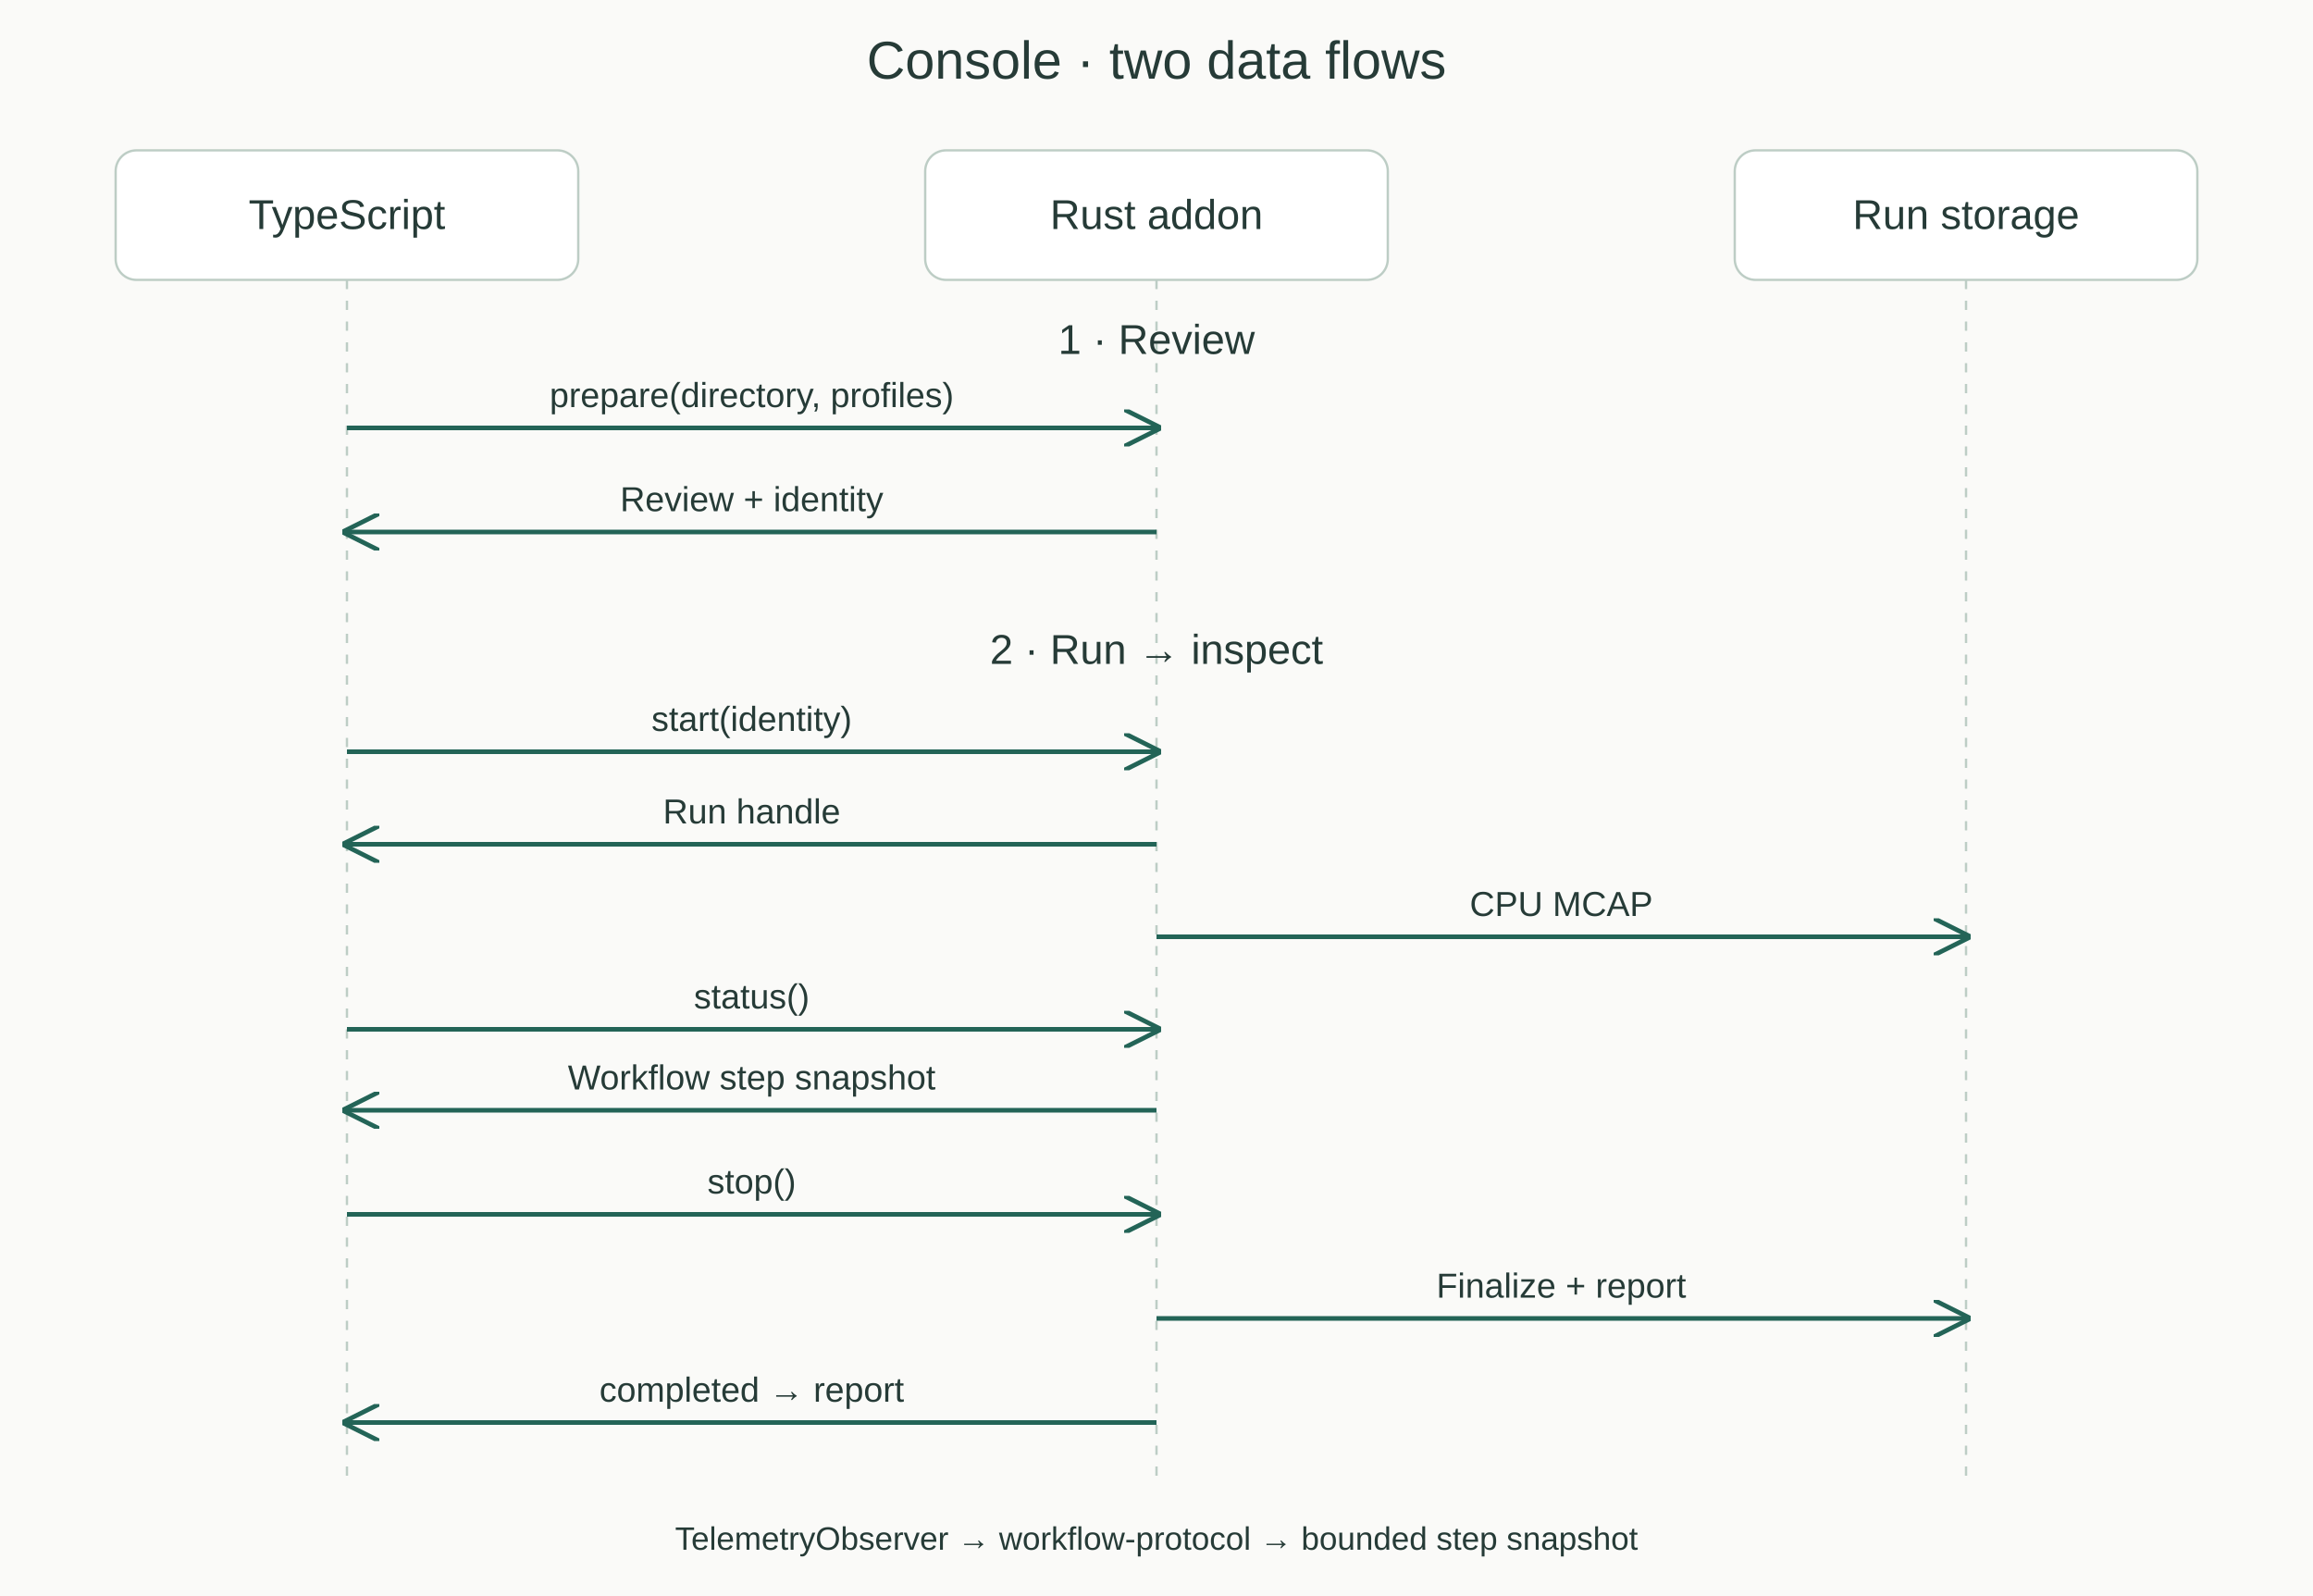
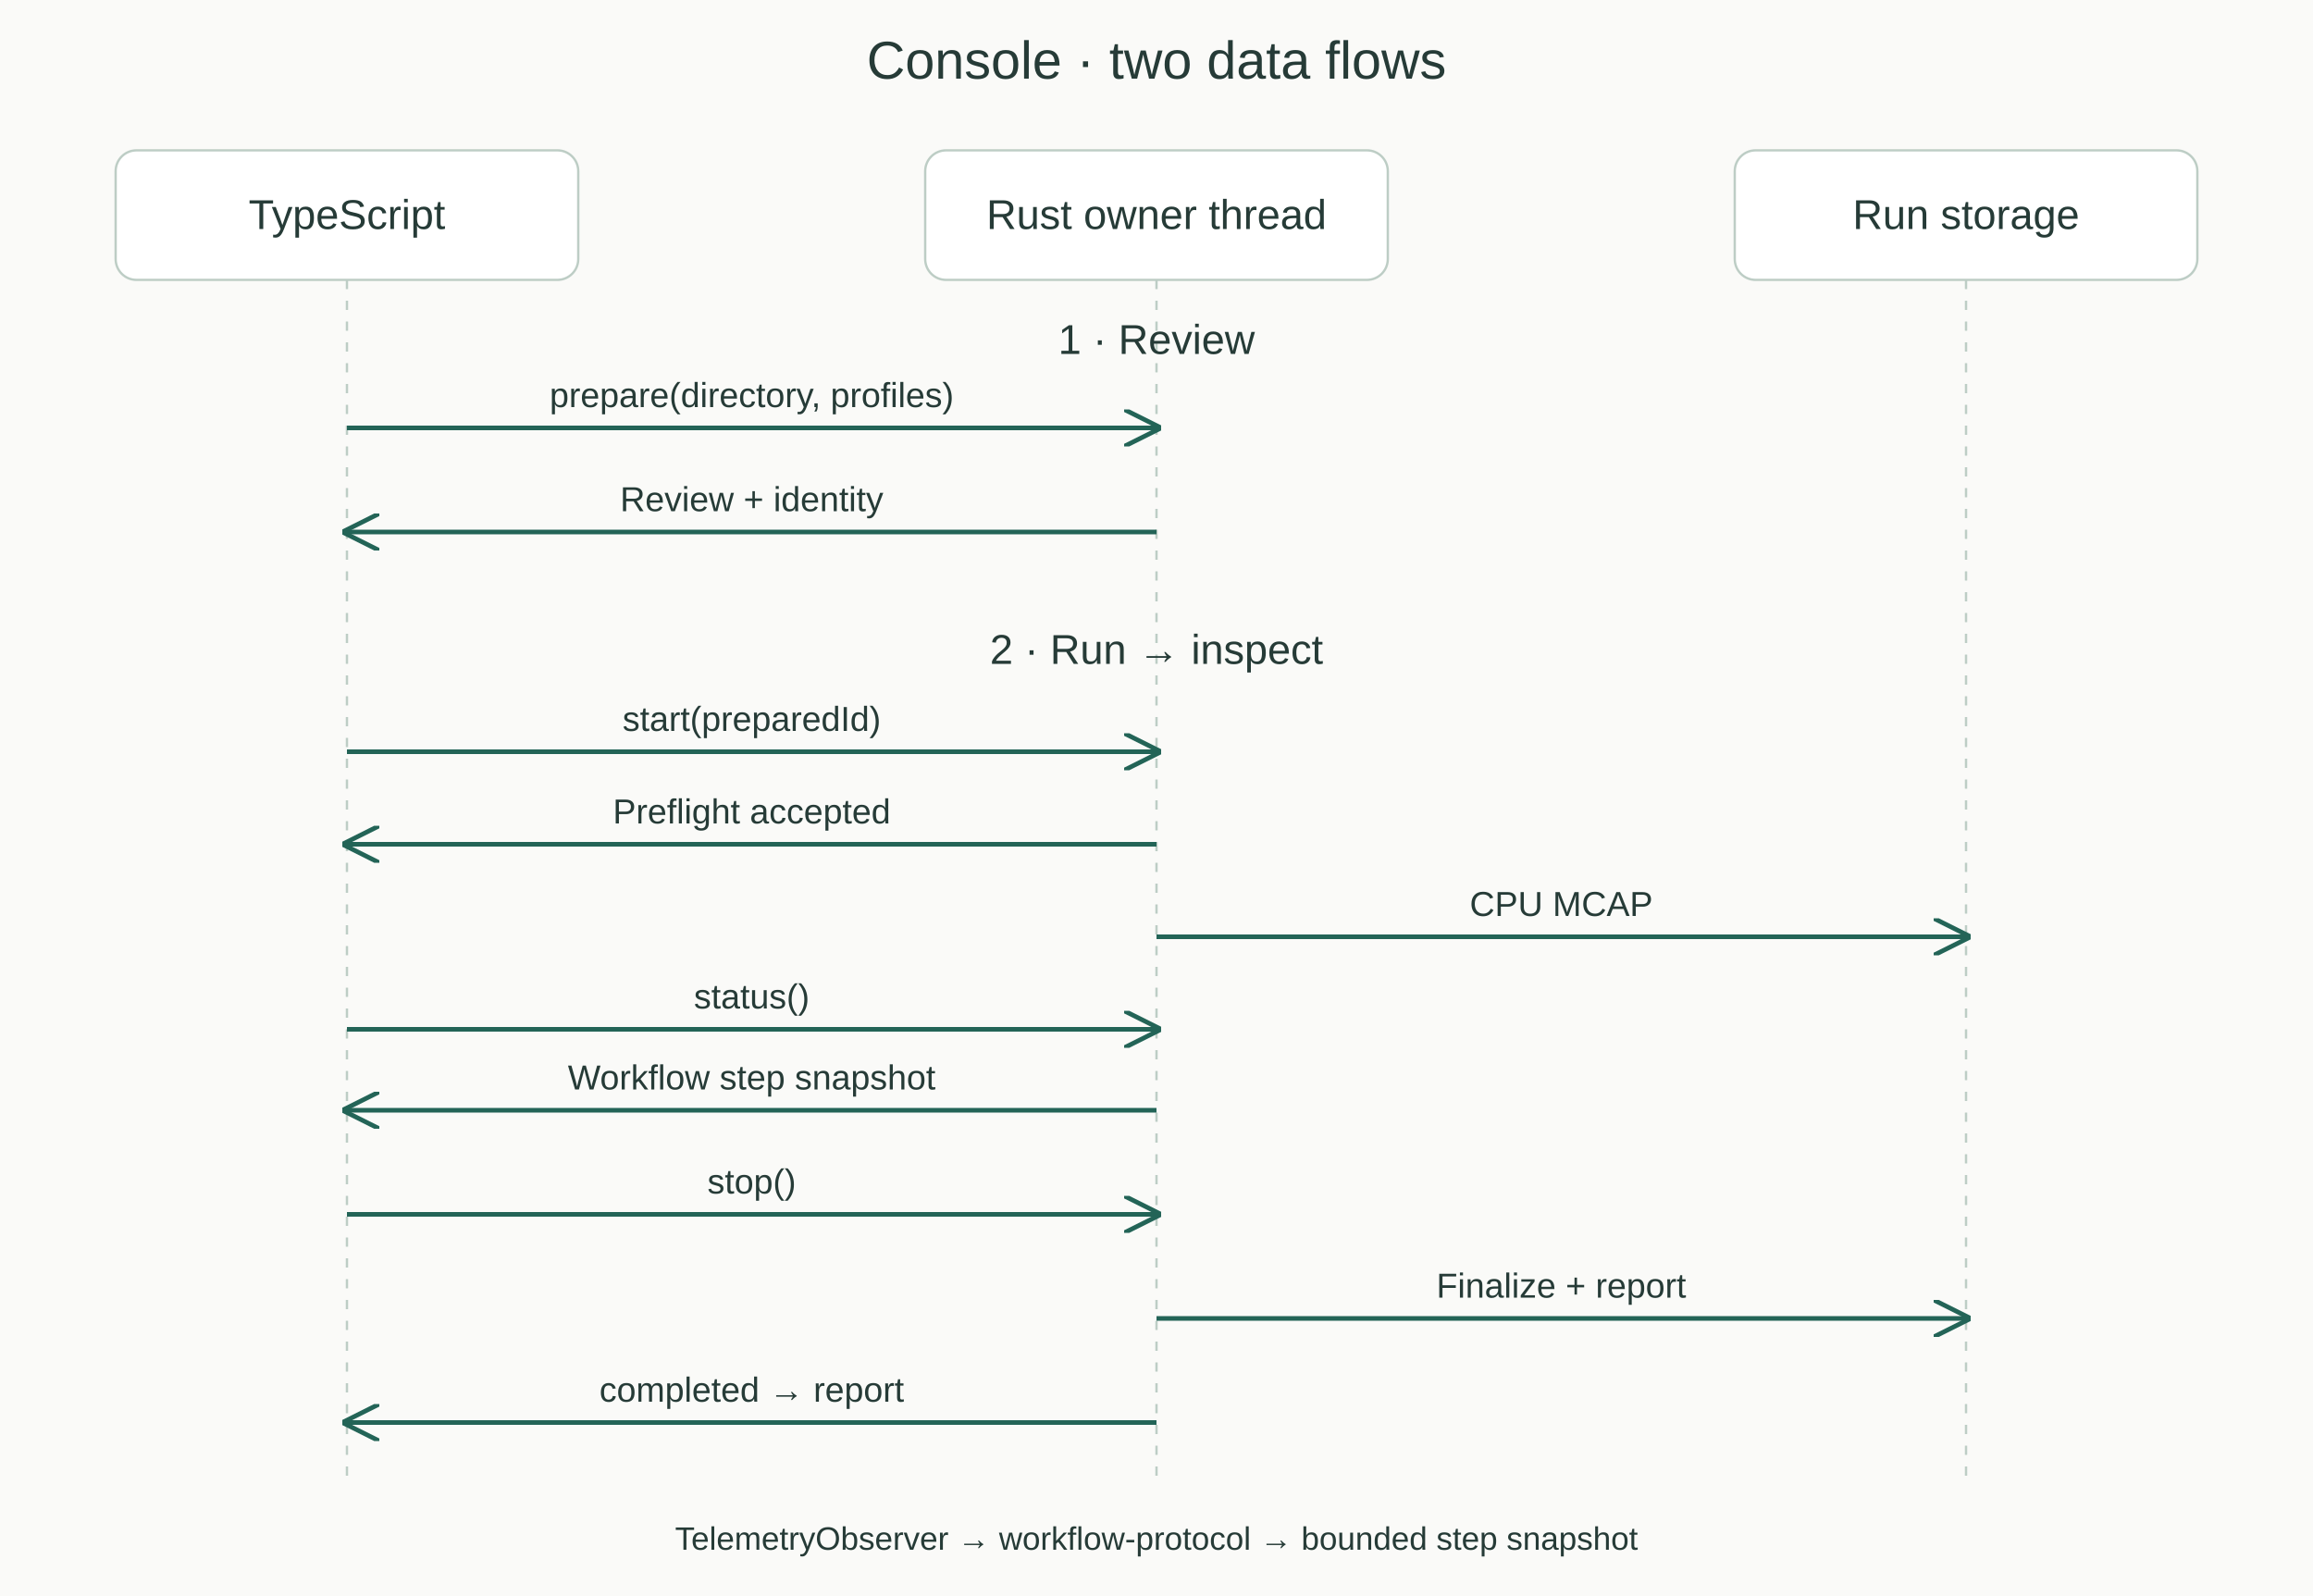
<svg xmlns="http://www.w3.org/2000/svg" width="1000" height="690" viewBox="0 0 1000 690" role="img">
  <defs>
    <marker id="a" markerWidth="8" markerHeight="8" refX="7" refY="4" orient="auto">
      <path d="M0 0L8 4L0 8" fill="none" stroke="#236457" />
    </marker>
  </defs>
  <rect width="100%" height="100%" fill="#fafaf8" />
  <text x="500.0" y="34" text-anchor="middle" font-family="Arial,sans-serif" font-size="23" fill="#263b37">Console · two data flows</text>
  <rect x="50" y="65" width="200" height="56" rx="9" fill="#fff" stroke="#bdcdc5" />
  <text x="150.0" y="99" text-anchor="middle" font-family="Arial,sans-serif" font-size="18" fill="#263b37">TypeScript</text>
  <path d="M150 121V640" stroke="#bdcdc5" stroke-dasharray="4 5" />
  <rect x="400" y="65" width="200" height="56" rx="9" fill="#fff" stroke="#bdcdc5" />
-   <text x="500.0" y="99" text-anchor="middle" font-family="Arial,sans-serif" font-size="18" fill="#263b37">Rust addon</text>
+   <text x="500.0" y="99" text-anchor="middle" font-family="Arial,sans-serif" font-size="18" fill="#263b37">Rust owner thread</text>
  <path d="M500 121V640" stroke="#bdcdc5" stroke-dasharray="4 5" />
  <rect x="750" y="65" width="200" height="56" rx="9" fill="#fff" stroke="#bdcdc5" />
  <text x="850.0" y="99" text-anchor="middle" font-family="Arial,sans-serif" font-size="18" fill="#263b37">Run storage</text>
  <path d="M850 121V640" stroke="#bdcdc5" stroke-dasharray="4 5" />
  <text x="500" y="153" text-anchor="middle" font-family="Arial,sans-serif" font-size="18" fill="#263b37">1 · Review</text>
  <path d="M150 185H500" fill="none" stroke="#236457" stroke-width="2" marker-end="url(#a)" />
  <text x="325" y="176" text-anchor="middle" font-family="Arial,sans-serif" font-size="15" fill="#263b37">prepare(directory, profiles)</text>
  <path d="M500 230H150" fill="none" stroke="#236457" stroke-width="2" marker-end="url(#a)" />
  <text x="325" y="221" text-anchor="middle" font-family="Arial,sans-serif" font-size="15" fill="#263b37">Review + identity</text>
  <text x="500" y="287" text-anchor="middle" font-family="Arial,sans-serif" font-size="18" fill="#263b37">2 · Run → inspect</text>
  <path d="M150 325H500" fill="none" stroke="#236457" stroke-width="2" marker-end="url(#a)" />
-   <text x="325" y="316" text-anchor="middle" font-family="Arial,sans-serif" font-size="15" fill="#263b37">start(identity)</text>
+   <text x="325" y="316" text-anchor="middle" font-family="Arial,sans-serif" font-size="15" fill="#263b37">start(preparedId)</text>
  <path d="M500 365H150" fill="none" stroke="#236457" stroke-width="2" marker-end="url(#a)" />
-   <text x="325" y="356" text-anchor="middle" font-family="Arial,sans-serif" font-size="15" fill="#263b37">Run handle</text>
+   <text x="325" y="356" text-anchor="middle" font-family="Arial,sans-serif" font-size="15" fill="#263b37">Preflight accepted</text>
  <path d="M500 405H850" fill="none" stroke="#236457" stroke-width="2" marker-end="url(#a)" />
  <text x="675" y="396" text-anchor="middle" font-family="Arial,sans-serif" font-size="15" fill="#263b37">CPU MCAP</text>
  <path d="M150 445H500" fill="none" stroke="#236457" stroke-width="2" marker-end="url(#a)" />
  <text x="325" y="436" text-anchor="middle" font-family="Arial,sans-serif" font-size="15" fill="#263b37">status()</text>
  <path d="M500 480H150" fill="none" stroke="#236457" stroke-width="2" marker-end="url(#a)" />
  <text x="325" y="471" text-anchor="middle" font-family="Arial,sans-serif" font-size="15" fill="#263b37">Workflow step snapshot</text>
  <path d="M150 525H500" fill="none" stroke="#236457" stroke-width="2" marker-end="url(#a)" />
  <text x="325" y="516" text-anchor="middle" font-family="Arial,sans-serif" font-size="15" fill="#263b37">stop()</text>
  <path d="M500 570H850" fill="none" stroke="#236457" stroke-width="2" marker-end="url(#a)" />
  <text x="675" y="561" text-anchor="middle" font-family="Arial,sans-serif" font-size="15" fill="#263b37">Finalize + report</text>
  <path d="M500 615H150" fill="none" stroke="#236457" stroke-width="2" marker-end="url(#a)" />
  <text x="325" y="606" text-anchor="middle" font-family="Arial,sans-serif" font-size="15" fill="#263b37">completed → report</text>
  <text x="500" y="670" text-anchor="middle" font-family="Arial,sans-serif" font-size="14" fill="#263b37">TelemetryObserver → workflow-protocol → bounded step snapshot</text>
</svg>
